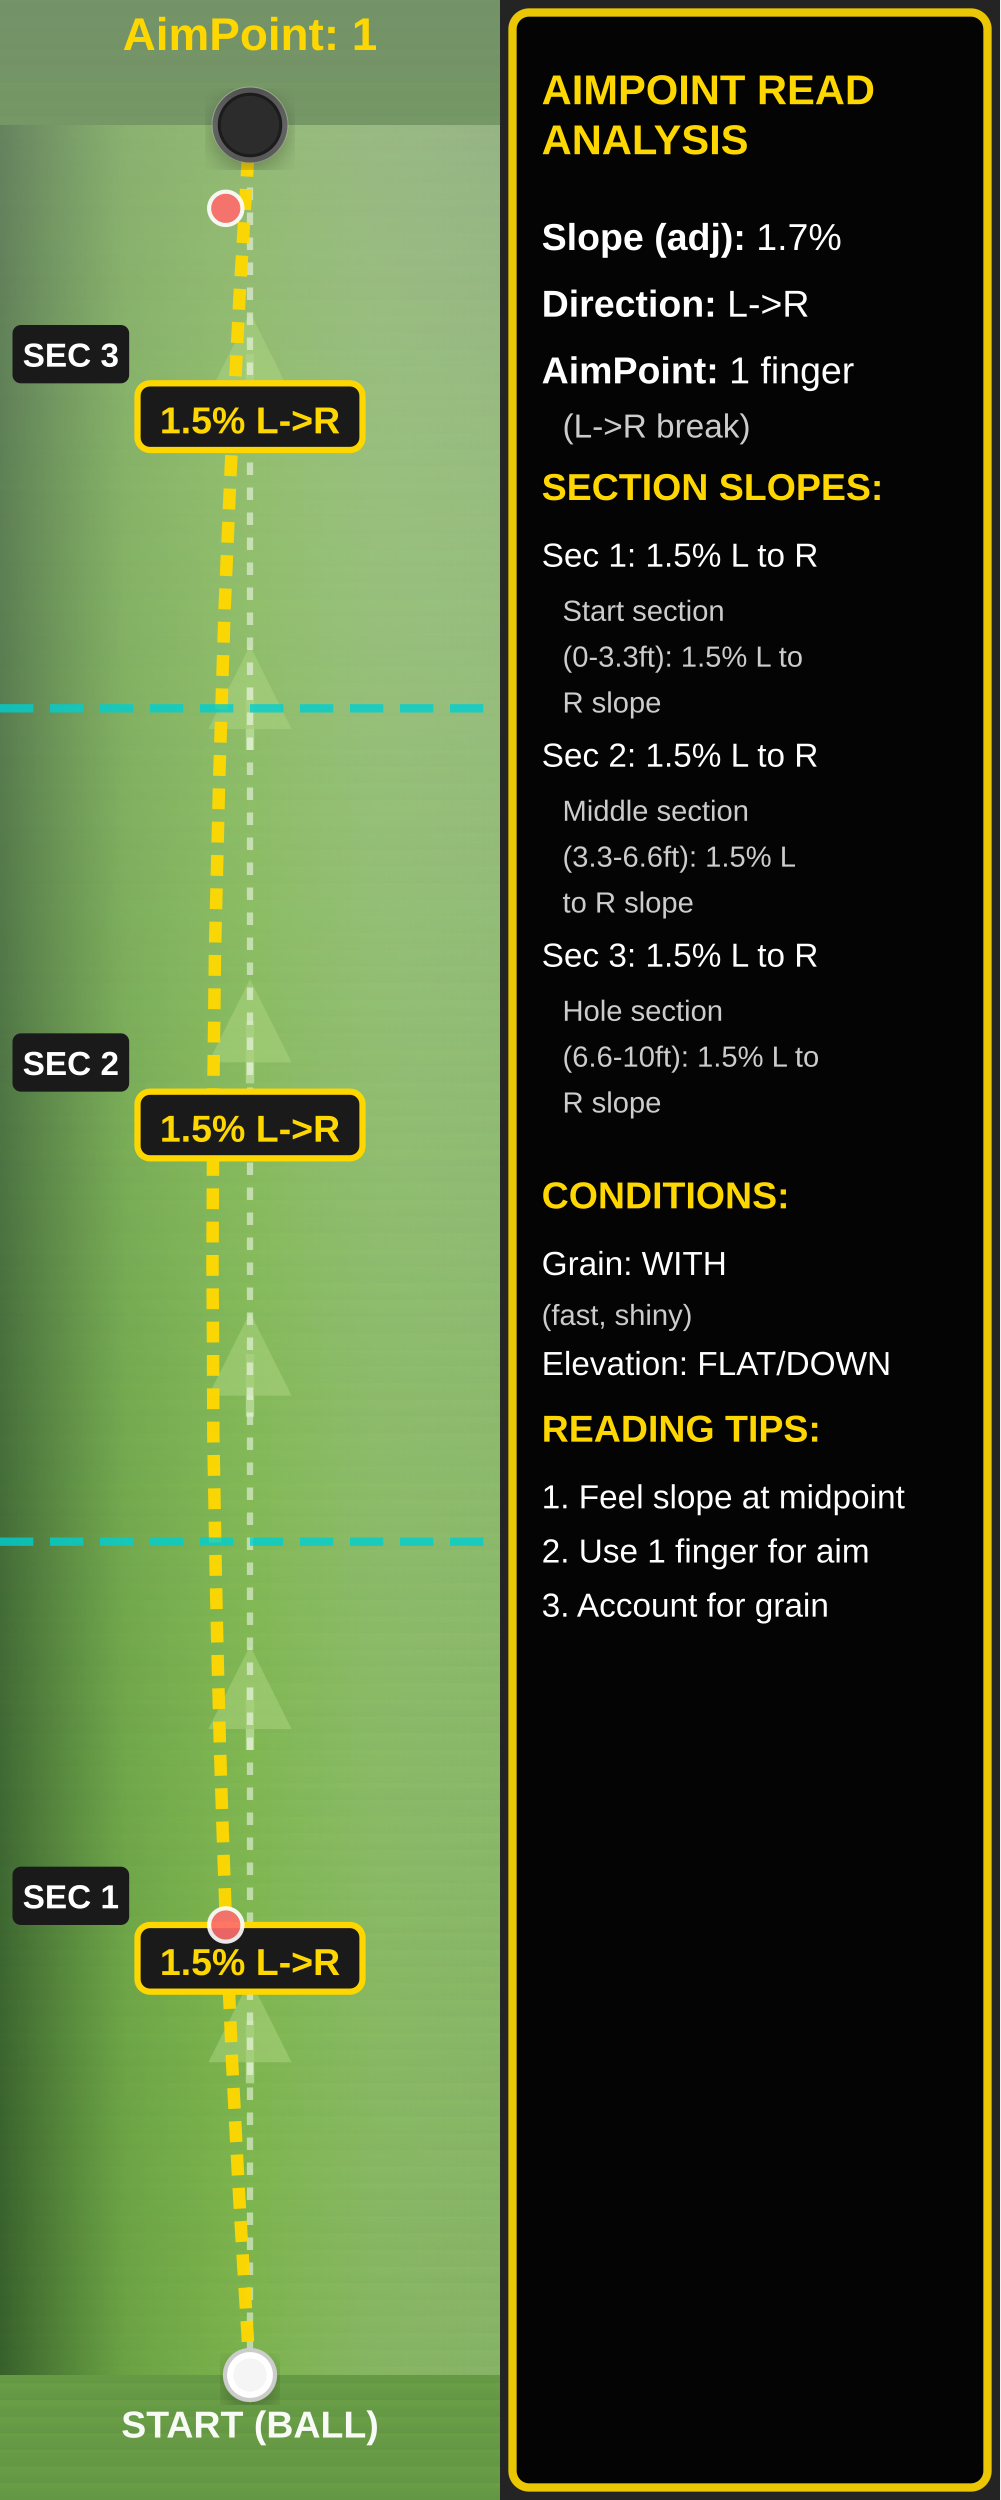
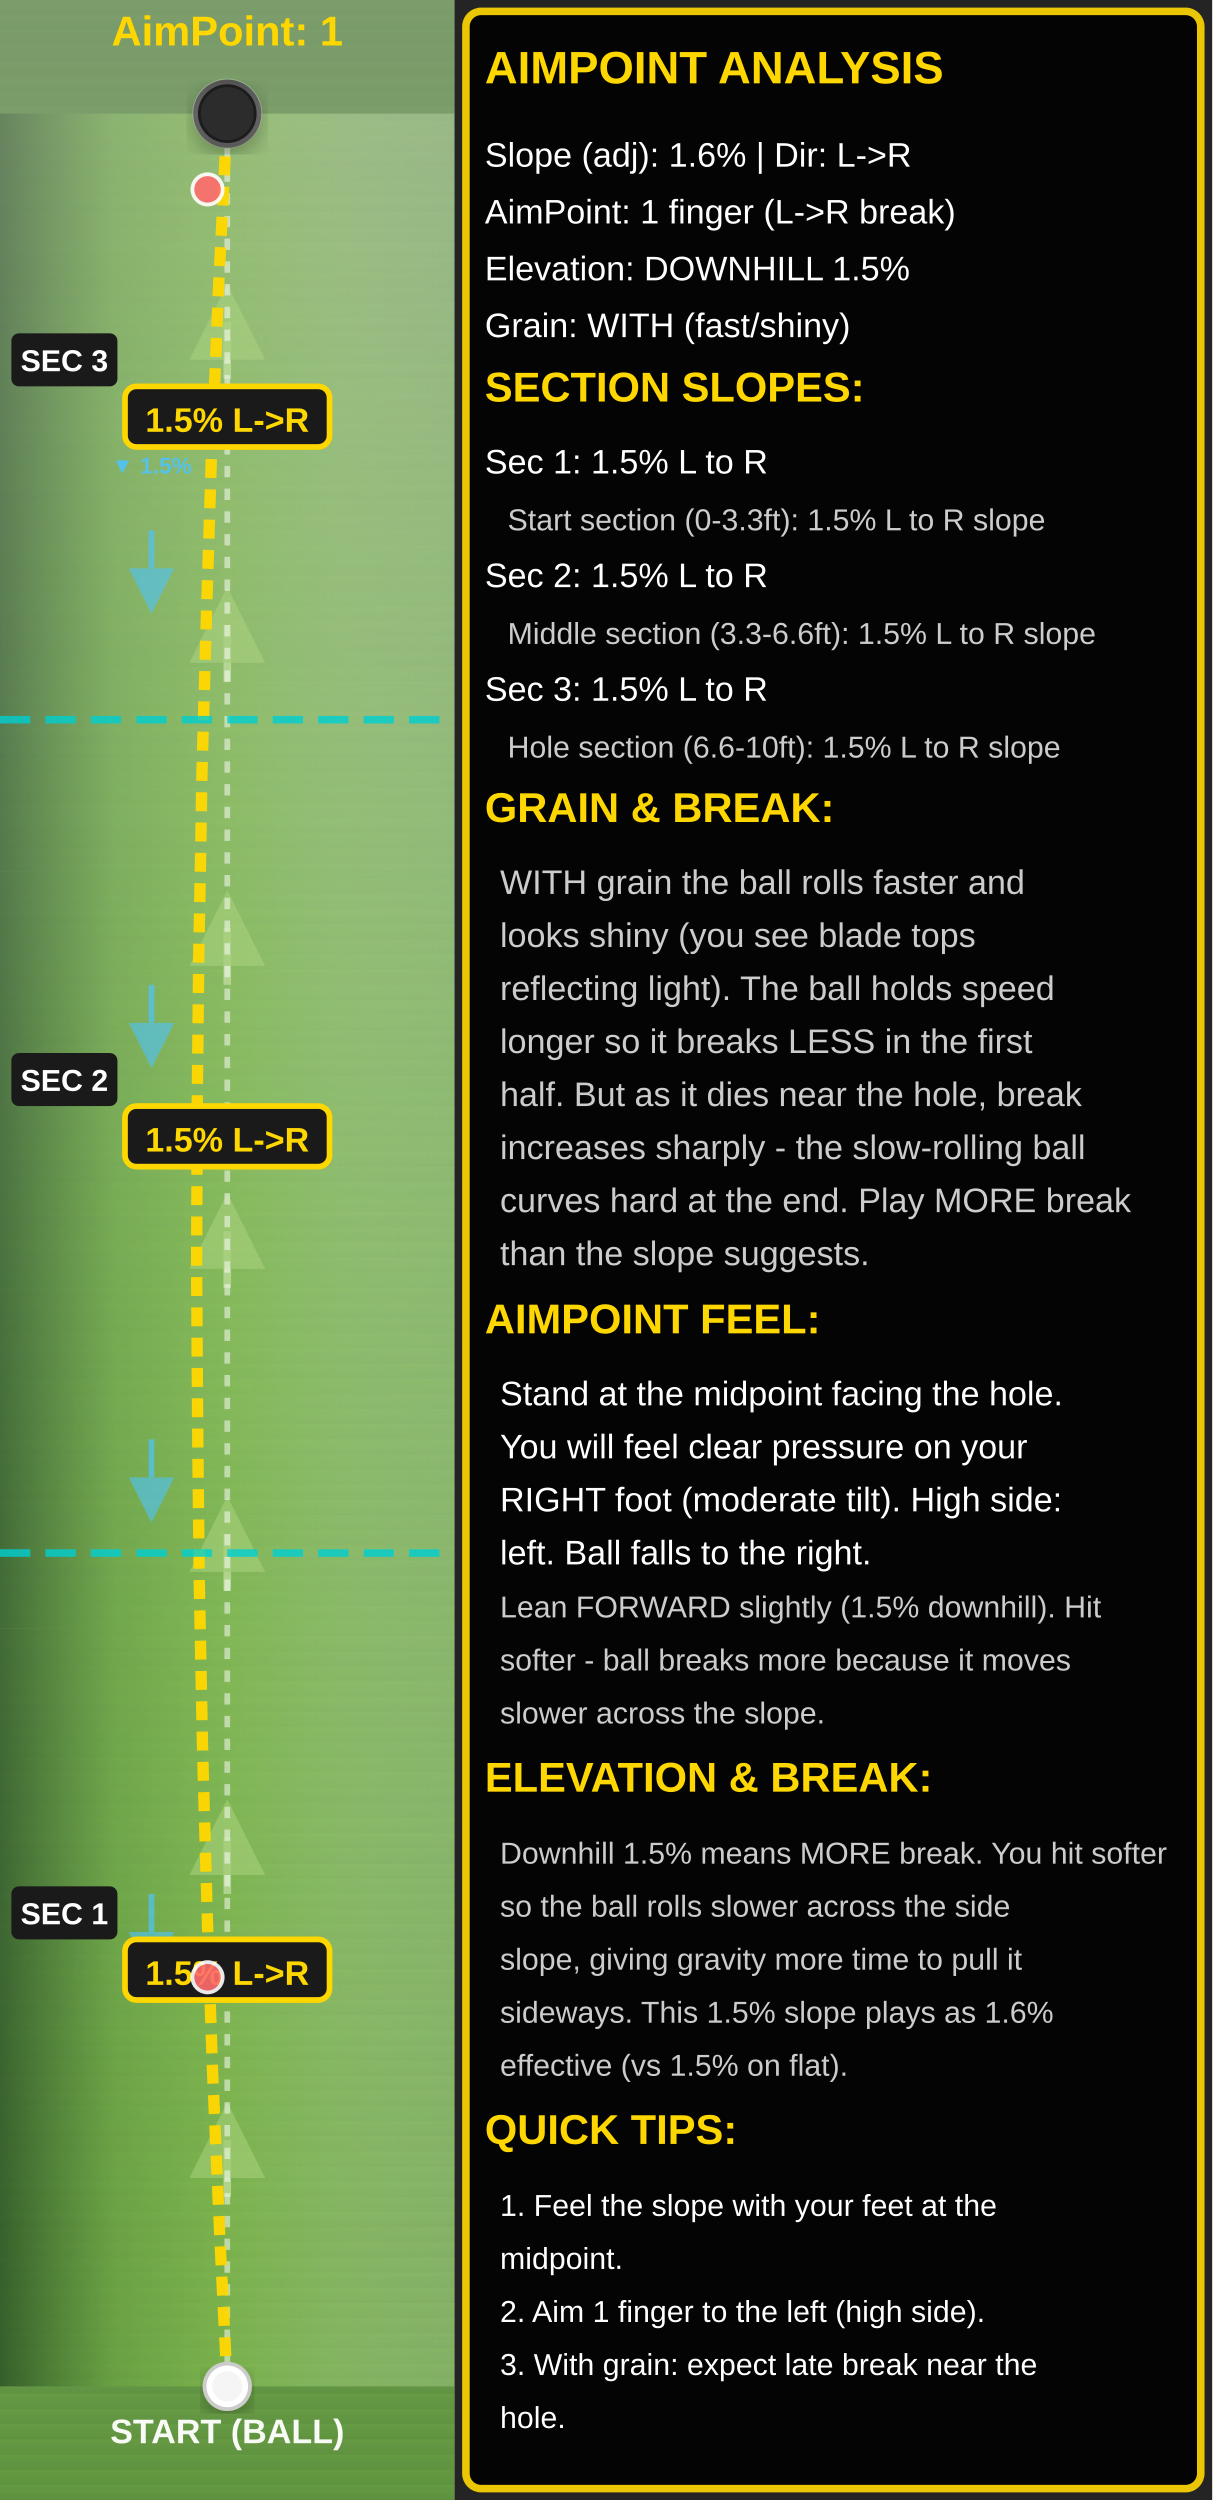
- <svg xmlns="http://www.w3.org/2000/svg" width="240" height="600">
+ <svg xmlns="http://www.w3.org/2000/svg" width="320" height="660">
  <defs>
    <linearGradient id="baseGreen" x1="0%" y1="0%" x2="0%" y2="100%">
      <stop offset="0%" style="stop-color:#689F38;stop-opacity:1" />
      <stop offset="50%" style="stop-color:#558B2F;stop-opacity:1" />
      <stop offset="100%" style="stop-color:#4A7C27;stop-opacity:1" />
    </linearGradient>
    <linearGradient id="grainGradient" x1="0%" y1="0%" x2="0%" y2="100%">
      <stop offset="0%" style="stop-color:#E8F5E9;stop-opacity:0.6" />
      <stop offset="30%" style="stop-color:#C8E6C9;stop-opacity:0.5" />
      <stop offset="60%" style="stop-color:#A5D6A7;stop-opacity:0.35" />
      <stop offset="100%" style="stop-color:#81C784;stop-opacity:0.2" />
    </linearGradient>
    <linearGradient id="elevationGradient" x1="0%" y1="0%" x2="0%" y2="100%">
-       <stop offset="0%" style="stop-color:#1B3D14;stop-opacity:1.0" />
-       <stop offset="20%" style="stop-color:#4A7C27;stop-opacity:0.85" />
-       <stop offset="50%" style="stop-color:#689F38;stop-opacity:0.6" />
-       <stop offset="80%" style="stop-color:#8BC34A;stop-opacity:0.4" />
-       <stop offset="100%" style="stop-color:#AED581;stop-opacity:0.3" />
+       <stop offset="0%" style="stop-color:#1B3D14;stop-opacity:0.75" />
+       <stop offset="50%" style="stop-color:#689F38;stop-opacity:0.49" />
+       <stop offset="100%" style="stop-color:#AED581;stop-opacity:0.22" />
    </linearGradient>
    <linearGradient id="breakGradientSec1" x1="0%" y1="0%" x2="100%" y2="0%">
      <stop offset="0%" style="stop-color:#1B3D14;stop-opacity:0.79" />
      <stop offset="25%" style="stop-color:#689F38;stop-opacity:0.682" />
      <stop offset="50%" style="stop-color:#8BC34A;stop-opacity:0.574" />
      <stop offset="75%" style="stop-color:#AED581;stop-opacity:0.466" />
      <stop offset="100%" style="stop-color:#C5E1A5;stop-opacity:0.358" />
    </linearGradient>
    <linearGradient id="breakGradientSec2" x1="0%" y1="0%" x2="100%" y2="0%">
      <stop offset="0%" style="stop-color:#1B3D14;stop-opacity:0.79" />
      <stop offset="25%" style="stop-color:#689F38;stop-opacity:0.682" />
      <stop offset="50%" style="stop-color:#8BC34A;stop-opacity:0.574" />
      <stop offset="75%" style="stop-color:#AED581;stop-opacity:0.466" />
      <stop offset="100%" style="stop-color:#C5E1A5;stop-opacity:0.358" />
    </linearGradient>
    <linearGradient id="breakGradientSec3" x1="0%" y1="0%" x2="100%" y2="0%">
      <stop offset="0%" style="stop-color:#1B3D14;stop-opacity:0.79" />
      <stop offset="25%" style="stop-color:#689F38;stop-opacity:0.682" />
      <stop offset="50%" style="stop-color:#8BC34A;stop-opacity:0.574" />
      <stop offset="75%" style="stop-color:#AED581;stop-opacity:0.466" />
      <stop offset="100%" style="stop-color:#C5E1A5;stop-opacity:0.358" />
    </linearGradient>
    <linearGradient id="holeGrainGradient" x1="50%" y1="0%" x2="50%" y2="100%">
      <stop offset="0%" style="stop-color:#FFFFFF;stop-opacity:0.3" />
      <stop offset="50%" style="stop-color:#CCCCCC;stop-opacity:0.5" />
      <stop offset="100%" style="stop-color:#999999;stop-opacity:0.6" />
    </linearGradient>
    <filter id="shadow">
      <feDropShadow dx="0" dy="2" stdDeviation="3" flood-opacity="0.3" />
    </filter>
    <marker id="arrowhead-grain" markerWidth="10" markerHeight="10" refX="5" refY="5" orient="auto">
      <polygon points="0,0 10,5 0,10" fill="#AED581" opacity="0.7" />
    </marker>
+     <marker id="arrowhead-elev-up" markerWidth="8" markerHeight="8" refX="4" refY="8" orient="0">
+       <polygon points="4,0 8,8 0,8" fill="#FFA726" opacity="0.85" />
+     </marker>
+     <marker id="arrowhead-elev-down" markerWidth="8" markerHeight="8" refX="4" refY="0" orient="0">
+       <polygon points="0,0 8,0 4,8" fill="#4FC3F7" opacity="0.85" />
+     </marker>
    <pattern id="grassTexture" x="0" y="0" width="4" height="4" patternUnits="userSpaceOnUse">
      <rect width="4" height="4" fill="url(#baseGreen)" opacity="0.95" />
      <line x1="0" y1="2" x2="4" y2="2" stroke="#5A9B3F" stroke-width="0.5" opacity="0.3" />
    </pattern>
  </defs>
-   <rect width="120" height="600" fill="url(#baseGreen)" />
-   <rect width="120" height="600" fill="url(#grassTexture)" opacity="0.3" />
-   <rect width="120" height="600" fill="url(#elevationGradient)" opacity="0.7" />
-   <rect x="0" y="390.0" width="120" height="180.0" fill="url(#breakGradientSec1)" opacity="1.0" />
-   <rect x="0" y="210.0" width="120" height="180.0" fill="url(#breakGradientSec2)" opacity="1.0" />
-   <rect x="0" y="30" width="120" height="180.0" fill="url(#breakGradientSec3)" opacity="1.0" />
-   <rect width="120" height="600" fill="url(#grainGradient)" opacity="0.6" />
+   <rect width="120" height="660" fill="url(#baseGreen)" />
+   <rect width="120" height="660" fill="url(#grassTexture)" opacity="0.3" />
+   <rect width="120" height="660" fill="url(#elevationGradient)" opacity="0.7" />
+   <rect x="0" y="430.0" width="120" height="200.0" fill="url(#breakGradientSec1)" opacity="1.0" />
+   <rect x="0" y="230.0" width="120" height="200.0" fill="url(#breakGradientSec2)" opacity="1.0" />
+   <rect x="0" y="30" width="120" height="200.0" fill="url(#breakGradientSec3)" opacity="1.0" />
+   <rect width="120" height="660" fill="url(#grainGradient)" opacity="0.6" />
  <line x1="60.0" y1="100" x2="60.0" y2="85" stroke="#C5E1A5" stroke-width="2" opacity="0.7" marker-end="url(#arrowhead-grain)" />
  <line x1="60.0" y1="180" x2="60.0" y2="165" stroke="#C5E1A5" stroke-width="2" opacity="0.7" marker-end="url(#arrowhead-grain)" />
  <line x1="60.0" y1="260" x2="60.0" y2="245" stroke="#C5E1A5" stroke-width="2" opacity="0.7" marker-end="url(#arrowhead-grain)" />
  <line x1="60.0" y1="340" x2="60.0" y2="325" stroke="#C5E1A5" stroke-width="2" opacity="0.7" marker-end="url(#arrowhead-grain)" />
  <line x1="60.0" y1="420" x2="60.0" y2="405" stroke="#C5E1A5" stroke-width="2" opacity="0.7" marker-end="url(#arrowhead-grain)" />
  <line x1="60.0" y1="500" x2="60.0" y2="485" stroke="#C5E1A5" stroke-width="2" opacity="0.7" marker-end="url(#arrowhead-grain)" />
-   <line x1="60.0" y1="570" x2="60.0" y2="30.0" stroke="#FFFFFF" stroke-width="1.5" stroke-dasharray="3,3" opacity="0.5" />
-   <path d="M 60.0 570.0 C 59.3 558.7, 58.6 547.1, 57.9 535.8 C 57.1 522.3, 56.4 508.3, 55.7 494.8 C 55.2 483.5, 54.7 471.9, 54.2 460.6 C 53.7 447.1, 53.2 433.2, 52.8 419.6 C 52.4 406.1, 52.1 392.1, 51.8 378.6 C 51.6 367.3, 51.4 355.7, 51.2 344.4 C 51.2 330.9, 51.1 317.0, 51.0 303.4 C 51.1 289.9, 51.1 275.9, 51.2 262.4 C 51.3 251.1, 51.5 239.5, 51.6 228.2 C 51.9 214.7, 52.3 200.7, 52.6 187.2 C 53.0 173.7, 53.5 159.7, 53.9 146.2 C 54.4 134.9, 54.9 123.3, 55.4 112.0 C 56.1 98.5, 56.8 84.5, 57.5 71.0 C 58.3 57.5, 59.2 43.5, 60.0 30.0" stroke="#FFD700" stroke-width="3" fill="none" stroke-dasharray="5,3" opacity="0.95" />
-   <line x1="0" y1="370.0" x2="120" y2="370.0" stroke="#00CED1" stroke-width="2" opacity="0.8" stroke-dasharray="8,4" />
-   <line x1="0" y1="170.0" x2="120" y2="170.0" stroke="#00CED1" stroke-width="2" opacity="0.8" stroke-dasharray="8,4" />
-   <rect x="3" y="448.0" width="28" height="14" fill="#1A1A1A" rx="2" />
-   <text x="17" y="458.0" font-family="Arial, sans-serif" font-size="8" fill="#FFFFFF" text-anchor="middle" font-weight="bold">SEC 1</text>
-   <rect x="33.0" y="462.0" width="54" height="16" fill="#1A1A1A" rx="3" stroke="#FFD700" stroke-width="1.5" />
-   <text x="60.0" y="474.0" font-family="Arial, sans-serif" font-size="9" fill="#FFD700" text-anchor="middle" font-weight="bold">1.5% L-&gt;R</text>
-   <rect x="3" y="248.0" width="28" height="14" fill="#1A1A1A" rx="2" />
-   <text x="17" y="258.0" font-family="Arial, sans-serif" font-size="8" fill="#FFFFFF" text-anchor="middle" font-weight="bold">SEC 2</text>
-   <rect x="33.0" y="262.0" width="54" height="16" fill="#1A1A1A" rx="3" stroke="#FFD700" stroke-width="1.5" />
-   <text x="60.0" y="274.0" font-family="Arial, sans-serif" font-size="9" fill="#FFD700" text-anchor="middle" font-weight="bold">1.5% L-&gt;R</text>
-   <rect x="3" y="78.0" width="28" height="14" fill="#1A1A1A" rx="2" />
-   <text x="17" y="88.0" font-family="Arial, sans-serif" font-size="8" fill="#FFFFFF" text-anchor="middle" font-weight="bold">SEC 3</text>
-   <rect x="33.0" y="92.0" width="54" height="16" fill="#1A1A1A" rx="3" stroke="#FFD700" stroke-width="1.5" />
-   <text x="60.0" y="104.0" font-family="Arial, sans-serif" font-size="9" fill="#FFD700" text-anchor="middle" font-weight="bold">1.5% L-&gt;R</text>
-   <circle cx="54.186" cy="462" r="4" fill="#FF6B6B" opacity="0.9" stroke="#FFFFFF" stroke-width="1" />
-   <circle cx="54.186" cy="50" r="4" fill="#FF6B6B" opacity="0.9" stroke="#FFFFFF" stroke-width="1" />
+   <line x1="60.0" y1="580" x2="60.0" y2="565" stroke="#C5E1A5" stroke-width="2" opacity="0.7" marker-end="url(#arrowhead-grain)" />
+   <line x1="40.0" y1="140" x2="40.0" y2="150" stroke="#4FC3F7" stroke-width="1.5" opacity="0.72" marker-end="url(#arrowhead-elev-down)" />
+   <line x1="40.0" y1="260" x2="40.0" y2="270" stroke="#4FC3F7" stroke-width="1.5" opacity="0.72" marker-end="url(#arrowhead-elev-down)" />
+   <line x1="40.0" y1="380" x2="40.0" y2="390" stroke="#4FC3F7" stroke-width="1.5" opacity="0.72" marker-end="url(#arrowhead-elev-down)" />
+   <line x1="40.0" y1="500" x2="40.0" y2="510" stroke="#4FC3F7" stroke-width="1.5" opacity="0.72" marker-end="url(#arrowhead-elev-down)" />
+   <text x="40.0" y="125" font-family="Arial, sans-serif" font-size="6" fill="#4FC3F7" text-anchor="middle" font-weight="bold" opacity="0.9">▼ 1.5%</text>
+   <line x1="60.0" y1="630" x2="60.0" y2="30.0" stroke="#FFFFFF" stroke-width="1.5" stroke-dasharray="3,3" opacity="0.5" />
+   <path d="M 60.0 630.0 C 59.4 617.5, 58.7 604.6, 58.1 592.0 C 57.4 577.0, 56.8 561.5, 56.1 546.5 C 55.7 533.9, 55.2 521.0, 54.8 508.5 C 54.4 493.4, 53.9 477.9, 53.5 462.9 C 53.2 447.9, 52.9 432.4, 52.6 417.3 C 52.5 404.8, 52.3 391.9, 52.2 379.4 C 52.1 364.3, 52.0 348.8, 51.9 333.8 C 52.0 318.8, 52.0 303.3, 52.1 288.2 C 52.2 275.7, 52.4 262.8, 52.5 250.3 C 52.8 235.2, 53.1 219.7, 53.3 204.7 C 53.7 189.6, 54.2 174.2, 54.6 159.1 C 55.0 146.6, 55.4 133.7, 55.8 121.1 C 56.5 106.1, 57.1 90.6, 57.7 75.6 C 58.5 60.5, 59.3 45.0, 60.0 30.0" stroke="#FFD700" stroke-width="3" fill="none" stroke-dasharray="5,3" opacity="0.95" />
+   <line x1="0" y1="410.0" x2="120" y2="410.0" stroke="#00CED1" stroke-width="2" opacity="0.8" stroke-dasharray="8,4" />
+   <line x1="0" y1="190.0" x2="120" y2="190.0" stroke="#00CED1" stroke-width="2" opacity="0.8" stroke-dasharray="8,4" />
+   <rect x="3" y="498.0" width="28" height="14" fill="#1A1A1A" rx="2" />
+   <text x="17" y="508.0" font-family="Arial, sans-serif" font-size="8" fill="#FFFFFF" text-anchor="middle" font-weight="bold">SEC 1</text>
+   <rect x="33.0" y="512.0" width="54" height="16" fill="#1A1A1A" rx="3" stroke="#FFD700" stroke-width="1.5" />
+   <text x="60.0" y="524.0" font-family="Arial, sans-serif" font-size="9" fill="#FFD700" text-anchor="middle" font-weight="bold">1.5% L-&gt;R</text>
+   <rect x="3" y="278.0" width="28" height="14" fill="#1A1A1A" rx="2" />
+   <text x="17" y="288.0" font-family="Arial, sans-serif" font-size="8" fill="#FFFFFF" text-anchor="middle" font-weight="bold">SEC 2</text>
+   <rect x="33.0" y="292.0" width="54" height="16" fill="#1A1A1A" rx="3" stroke="#FFD700" stroke-width="1.5" />
+   <text x="60.0" y="304.0" font-family="Arial, sans-serif" font-size="9" fill="#FFD700" text-anchor="middle" font-weight="bold">1.5% L-&gt;R</text>
+   <rect x="3" y="88.0" width="28" height="14" fill="#1A1A1A" rx="2" />
+   <text x="17" y="98.0" font-family="Arial, sans-serif" font-size="8" fill="#FFFFFF" text-anchor="middle" font-weight="bold">SEC 3</text>
+   <rect x="33.0" y="102.0" width="54" height="16" fill="#1A1A1A" rx="3" stroke="#FFD700" stroke-width="1.5" />
+   <text x="60.0" y="114.0" font-family="Arial, sans-serif" font-size="9" fill="#FFD700" text-anchor="middle" font-weight="bold">1.5% L-&gt;R</text>
+   <circle cx="54.791" cy="522" r="4" fill="#FF6B6B" opacity="0.9" stroke="#FFFFFF" stroke-width="1" />
+   <circle cx="54.791" cy="50" r="4" fill="#FF6B6B" opacity="0.9" stroke="#FFFFFF" stroke-width="1" />
  <text x="60.0" y="12" font-family="Arial, sans-serif" font-size="11" fill="#FFD700" text-anchor="middle" font-weight="bold">AimPoint: 1</text>
  <circle cx="60.0" cy="30.0" r="9" fill="#1A1A1A" filter="url(#shadow)" />
  <circle cx="60.0" cy="30.0" r="7" fill="#2C2C2C" />
  <circle cx="60.0" cy="30.0" r="8.5" fill="none" stroke="url(#holeGrainGradient)" stroke-width="1.5" opacity="0.8" />
-   <circle cx="60.0" cy="570" r="6" fill="#FFFFFF" stroke="#CCCCCC" stroke-width="1" filter="url(#shadow)" />
-   <circle cx="60.0" cy="570" r="4" fill="#F5F5F5" />
-   <text x="60.0" y="585" font-family="Arial, sans-serif" font-size="9" fill="#FFFFFF" text-anchor="middle" font-weight="bold" opacity="0.95">START (BALL)</text>
-   <rect x="120" y="0" width="120" height="600" fill="#1A1A1A" opacity="0.95" />
-   <rect x="123" y="3" width="114" height="594" fill="#000000" opacity="0.9" rx="4" stroke="#FFD700" stroke-width="2" />
-   <text x="130" y="25" font-family="Arial, sans-serif" font-size="10" fill="#FFD700" font-weight="bold">AIMPOINT READ</text>
-   <text x="130" y="37" font-family="Arial, sans-serif" font-size="10" fill="#FFD700" font-weight="bold">ANALYSIS</text>
-   <text x="130" y="60" font-family="Arial, sans-serif" font-size="9" fill="#FFFFFF">
-     <tspan font-weight="bold">Slope (adj):</tspan> 1.7%</text>
-   <text x="130" y="76" font-family="Arial, sans-serif" font-size="9" fill="#FFFFFF">
-     <tspan font-weight="bold">Direction:</tspan> L-&gt;R</text>
-   <text x="130" y="92" font-family="Arial, sans-serif" font-size="9" fill="#FFFFFF">
-     <tspan font-weight="bold">AimPoint:</tspan> 1 finger</text>
-   <text x="135" y="105" font-family="Arial, sans-serif" font-size="8" fill="#CCCCCC">(L-&gt;R break)</text>
-   <text x="130" y="120" font-family="Arial, sans-serif" font-size="9" fill="#FFD700" font-weight="bold">SECTION SLOPES:</text>
-   <text x="130" y="136" font-family="Arial, sans-serif" font-size="8" fill="#FFFFFF">Sec 1: 1.5% L to R</text>
-   <text x="135" y="149" font-family="Arial, sans-serif" font-size="7" fill="#CCCCCC">Start section</text>
-   <text x="135" y="160" font-family="Arial, sans-serif" font-size="7" fill="#CCCCCC">(0-3.3ft): 1.5% L to</text>
-   <text x="135" y="171" font-family="Arial, sans-serif" font-size="7" fill="#CCCCCC">R slope</text>
-   <text x="130" y="184" font-family="Arial, sans-serif" font-size="8" fill="#FFFFFF">Sec 2: 1.5% L to R</text>
-   <text x="135" y="197" font-family="Arial, sans-serif" font-size="7" fill="#CCCCCC">Middle section</text>
-   <text x="135" y="208" font-family="Arial, sans-serif" font-size="7" fill="#CCCCCC">(3.3-6.6ft): 1.5% L</text>
-   <text x="135" y="219" font-family="Arial, sans-serif" font-size="7" fill="#CCCCCC">to R slope</text>
-   <text x="130" y="232" font-family="Arial, sans-serif" font-size="8" fill="#FFFFFF">Sec 3: 1.5% L to R</text>
-   <text x="135" y="245" font-family="Arial, sans-serif" font-size="7" fill="#CCCCCC">Hole section</text>
-   <text x="135" y="256" font-family="Arial, sans-serif" font-size="7" fill="#CCCCCC">(6.6-10ft): 1.5% L to</text>
-   <text x="135" y="267" font-family="Arial, sans-serif" font-size="7" fill="#CCCCCC">R slope</text>
-   <text x="130" y="290" font-family="Arial, sans-serif" font-size="9" fill="#FFD700" font-weight="bold">CONDITIONS:</text>
-   <text x="130" y="306" font-family="Arial, sans-serif" font-size="8" fill="#FFFFFF">Grain: WITH</text>
-   <text x="130" y="318" font-family="Arial, sans-serif" font-size="7" fill="#CCCCCC">(fast, shiny)</text>
-   <text x="130" y="330" font-family="Arial, sans-serif" font-size="8" fill="#FFFFFF">Elevation: FLAT/DOWN</text>
-   <text x="130" y="346" font-family="Arial, sans-serif" font-size="9" fill="#FFD700" font-weight="bold">READING TIPS:</text>
-   <text x="130" y="362" font-family="Arial, sans-serif" font-size="8" fill="#FFFFFF" font-weight="normal">1. Feel slope at midpoint</text>
-   <text x="130" y="375" font-family="Arial, sans-serif" font-size="8" fill="#FFFFFF" font-weight="normal">2. Use 1 finger for aim</text>
-   <text x="130" y="388" font-family="Arial, sans-serif" font-size="8" fill="#FFFFFF" font-weight="normal">3. Account for grain</text>
+   <circle cx="60.0" cy="630" r="6" fill="#FFFFFF" stroke="#CCCCCC" stroke-width="1" filter="url(#shadow)" />
+   <circle cx="60.0" cy="630" r="4" fill="#F5F5F5" />
+   <text x="60.0" y="645" font-family="Arial, sans-serif" font-size="9" fill="#FFFFFF" text-anchor="middle" font-weight="bold" opacity="0.95">START (BALL)</text>
+   <rect x="120" y="0" width="200" height="660" fill="#1A1A1A" opacity="0.95" />
+   <rect x="123" y="3" width="194" height="654" fill="#000000" opacity="0.9" rx="4" stroke="#FFD700" stroke-width="2" />
+   <text x="128" y="22" font-family="Arial, sans-serif" font-size="12" fill="#FFD700" font-weight="bold">AIMPOINT ANALYSIS</text>
+   <text x="128" y="44" font-family="Arial, sans-serif" font-size="9" fill="#FFFFFF">Slope (adj): 1.6%  |  Dir: L-&gt;R</text>
+   <text x="128" y="59" font-family="Arial, sans-serif" font-size="9" fill="#FFFFFF">AimPoint: 1 finger (L-&gt;R break)</text>
+   <text x="128" y="74" font-family="Arial, sans-serif" font-size="9" fill="#FFFFFF">Elevation: DOWNHILL 1.5%</text>
+   <text x="128" y="89" font-family="Arial, sans-serif" font-size="9" fill="#FFFFFF">Grain: WITH (fast/shiny)</text>
+   <text x="128" y="106" font-family="Arial, sans-serif" font-size="11" fill="#FFD700" font-weight="bold">SECTION SLOPES:</text>
+   <text x="128" y="125" font-family="Arial, sans-serif" font-size="9" fill="#FFFFFF">Sec 1: 1.5% L to R</text>
+   <text x="134" y="140" font-family="Arial, sans-serif" font-size="8" fill="#CCCCCC">Start section (0-3.3ft): 1.5% L to R slope</text>
+   <text x="128" y="155" font-family="Arial, sans-serif" font-size="9" fill="#FFFFFF">Sec 2: 1.5% L to R</text>
+   <text x="134" y="170" font-family="Arial, sans-serif" font-size="8" fill="#CCCCCC">Middle section (3.3-6.6ft): 1.5% L to R slope</text>
+   <text x="128" y="185" font-family="Arial, sans-serif" font-size="9" fill="#FFFFFF">Sec 3: 1.5% L to R</text>
+   <text x="134" y="200" font-family="Arial, sans-serif" font-size="8" fill="#CCCCCC">Hole section (6.6-10ft): 1.5% L to R slope</text>
+   <text x="128" y="217" font-family="Arial, sans-serif" font-size="11" fill="#FFD700" font-weight="bold">GRAIN &amp; BREAK:</text>
+   <text x="132" y="236" font-family="Arial, sans-serif" font-size="9" fill="#CCCCCC">WITH grain the ball rolls faster and</text>
+   <text x="132" y="250" font-family="Arial, sans-serif" font-size="9" fill="#CCCCCC">looks shiny (you see blade tops</text>
+   <text x="132" y="264" font-family="Arial, sans-serif" font-size="9" fill="#CCCCCC">reflecting light). The ball holds speed</text>
+   <text x="132" y="278" font-family="Arial, sans-serif" font-size="9" fill="#CCCCCC">longer so it breaks LESS in the first</text>
+   <text x="132" y="292" font-family="Arial, sans-serif" font-size="9" fill="#CCCCCC">half. But as it dies near the hole, break</text>
+   <text x="132" y="306" font-family="Arial, sans-serif" font-size="9" fill="#CCCCCC">increases sharply - the slow-rolling ball</text>
+   <text x="132" y="320" font-family="Arial, sans-serif" font-size="9" fill="#CCCCCC">curves hard at the end. Play MORE break</text>
+   <text x="132" y="334" font-family="Arial, sans-serif" font-size="9" fill="#CCCCCC">than the slope suggests.</text>
+   <text x="128" y="352" font-family="Arial, sans-serif" font-size="11" fill="#FFD700" font-weight="bold">AIMPOINT FEEL:</text>
+   <text x="132" y="371" font-family="Arial, sans-serif" font-size="9" fill="#FFFFFF">Stand at the midpoint facing the hole.</text>
+   <text x="132" y="385" font-family="Arial, sans-serif" font-size="9" fill="#FFFFFF">You will feel clear pressure on your</text>
+   <text x="132" y="399" font-family="Arial, sans-serif" font-size="9" fill="#FFFFFF">RIGHT foot (moderate tilt). High side:</text>
+   <text x="132" y="413" font-family="Arial, sans-serif" font-size="9" fill="#FFFFFF">left. Ball falls to the right.</text>
+   <text x="132" y="427" font-family="Arial, sans-serif" font-size="8" fill="#CCCCCC">Lean FORWARD slightly (1.5% downhill). Hit</text>
+   <text x="132" y="441" font-family="Arial, sans-serif" font-size="8" fill="#CCCCCC">softer - ball breaks more because it moves</text>
+   <text x="132" y="455" font-family="Arial, sans-serif" font-size="8" fill="#CCCCCC">slower across the slope.</text>
+   <text x="128" y="473" font-family="Arial, sans-serif" font-size="11" fill="#FFD700" font-weight="bold">ELEVATION &amp; BREAK:</text>
+   <text x="132" y="492" font-family="Arial, sans-serif" font-size="8" fill="#CCCCCC">Downhill 1.5% means MORE break. You hit softer</text>
+   <text x="132" y="506" font-family="Arial, sans-serif" font-size="8" fill="#CCCCCC">so the ball rolls slower across the side</text>
+   <text x="132" y="520" font-family="Arial, sans-serif" font-size="8" fill="#CCCCCC">slope, giving gravity more time to pull it</text>
+   <text x="132" y="534" font-family="Arial, sans-serif" font-size="8" fill="#CCCCCC">sideways. This 1.5% slope plays as 1.6%</text>
+   <text x="132" y="548" font-family="Arial, sans-serif" font-size="8" fill="#CCCCCC">effective (vs 1.5% on flat).</text>
+   <text x="128" y="566" font-family="Arial, sans-serif" font-size="11" fill="#FFD700" font-weight="bold">QUICK TIPS:</text>
+   <text x="132" y="585" font-family="Arial, sans-serif" font-size="8" fill="#FFFFFF">1. Feel the slope with your feet at the</text>
+   <text x="132" y="599" font-family="Arial, sans-serif" font-size="8" fill="#FFFFFF">midpoint.</text>
+   <text x="132" y="613" font-family="Arial, sans-serif" font-size="8" fill="#FFFFFF">2. Aim 1 finger to the left (high side).</text>
+   <text x="132" y="627" font-family="Arial, sans-serif" font-size="8" fill="#FFFFFF">3. With grain: expect late break near the</text>
+   <text x="132" y="641" font-family="Arial, sans-serif" font-size="8" fill="#FFFFFF">hole.</text>
</svg>
